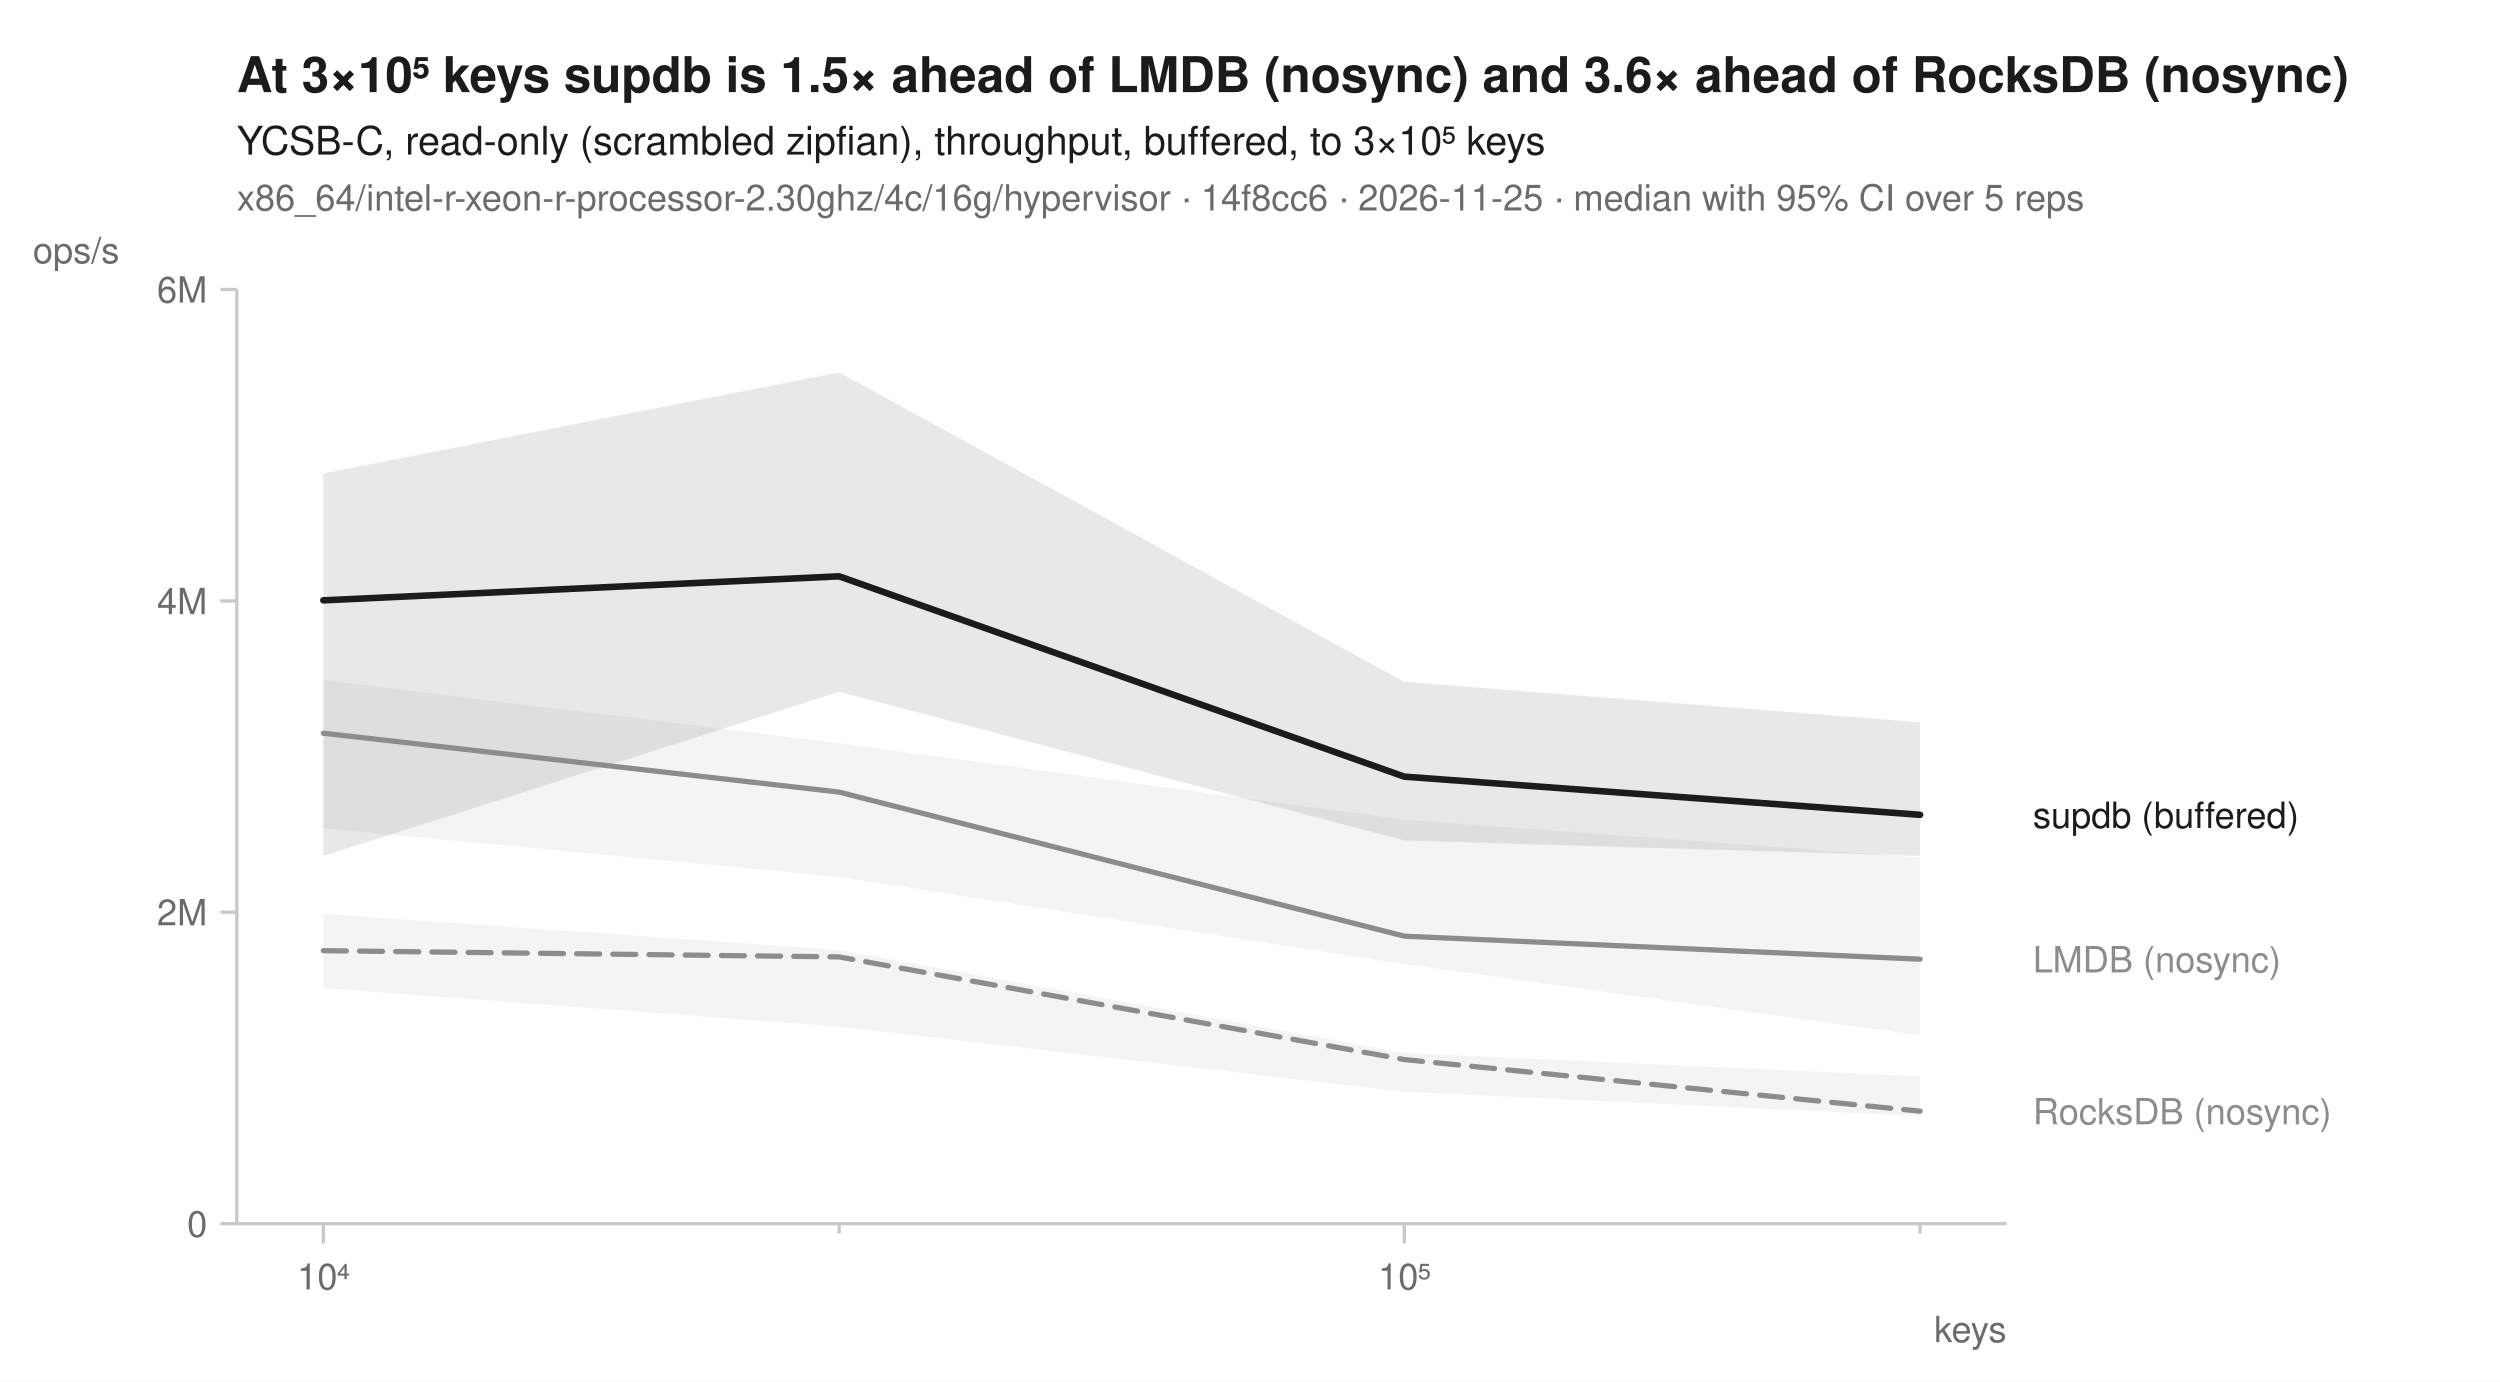
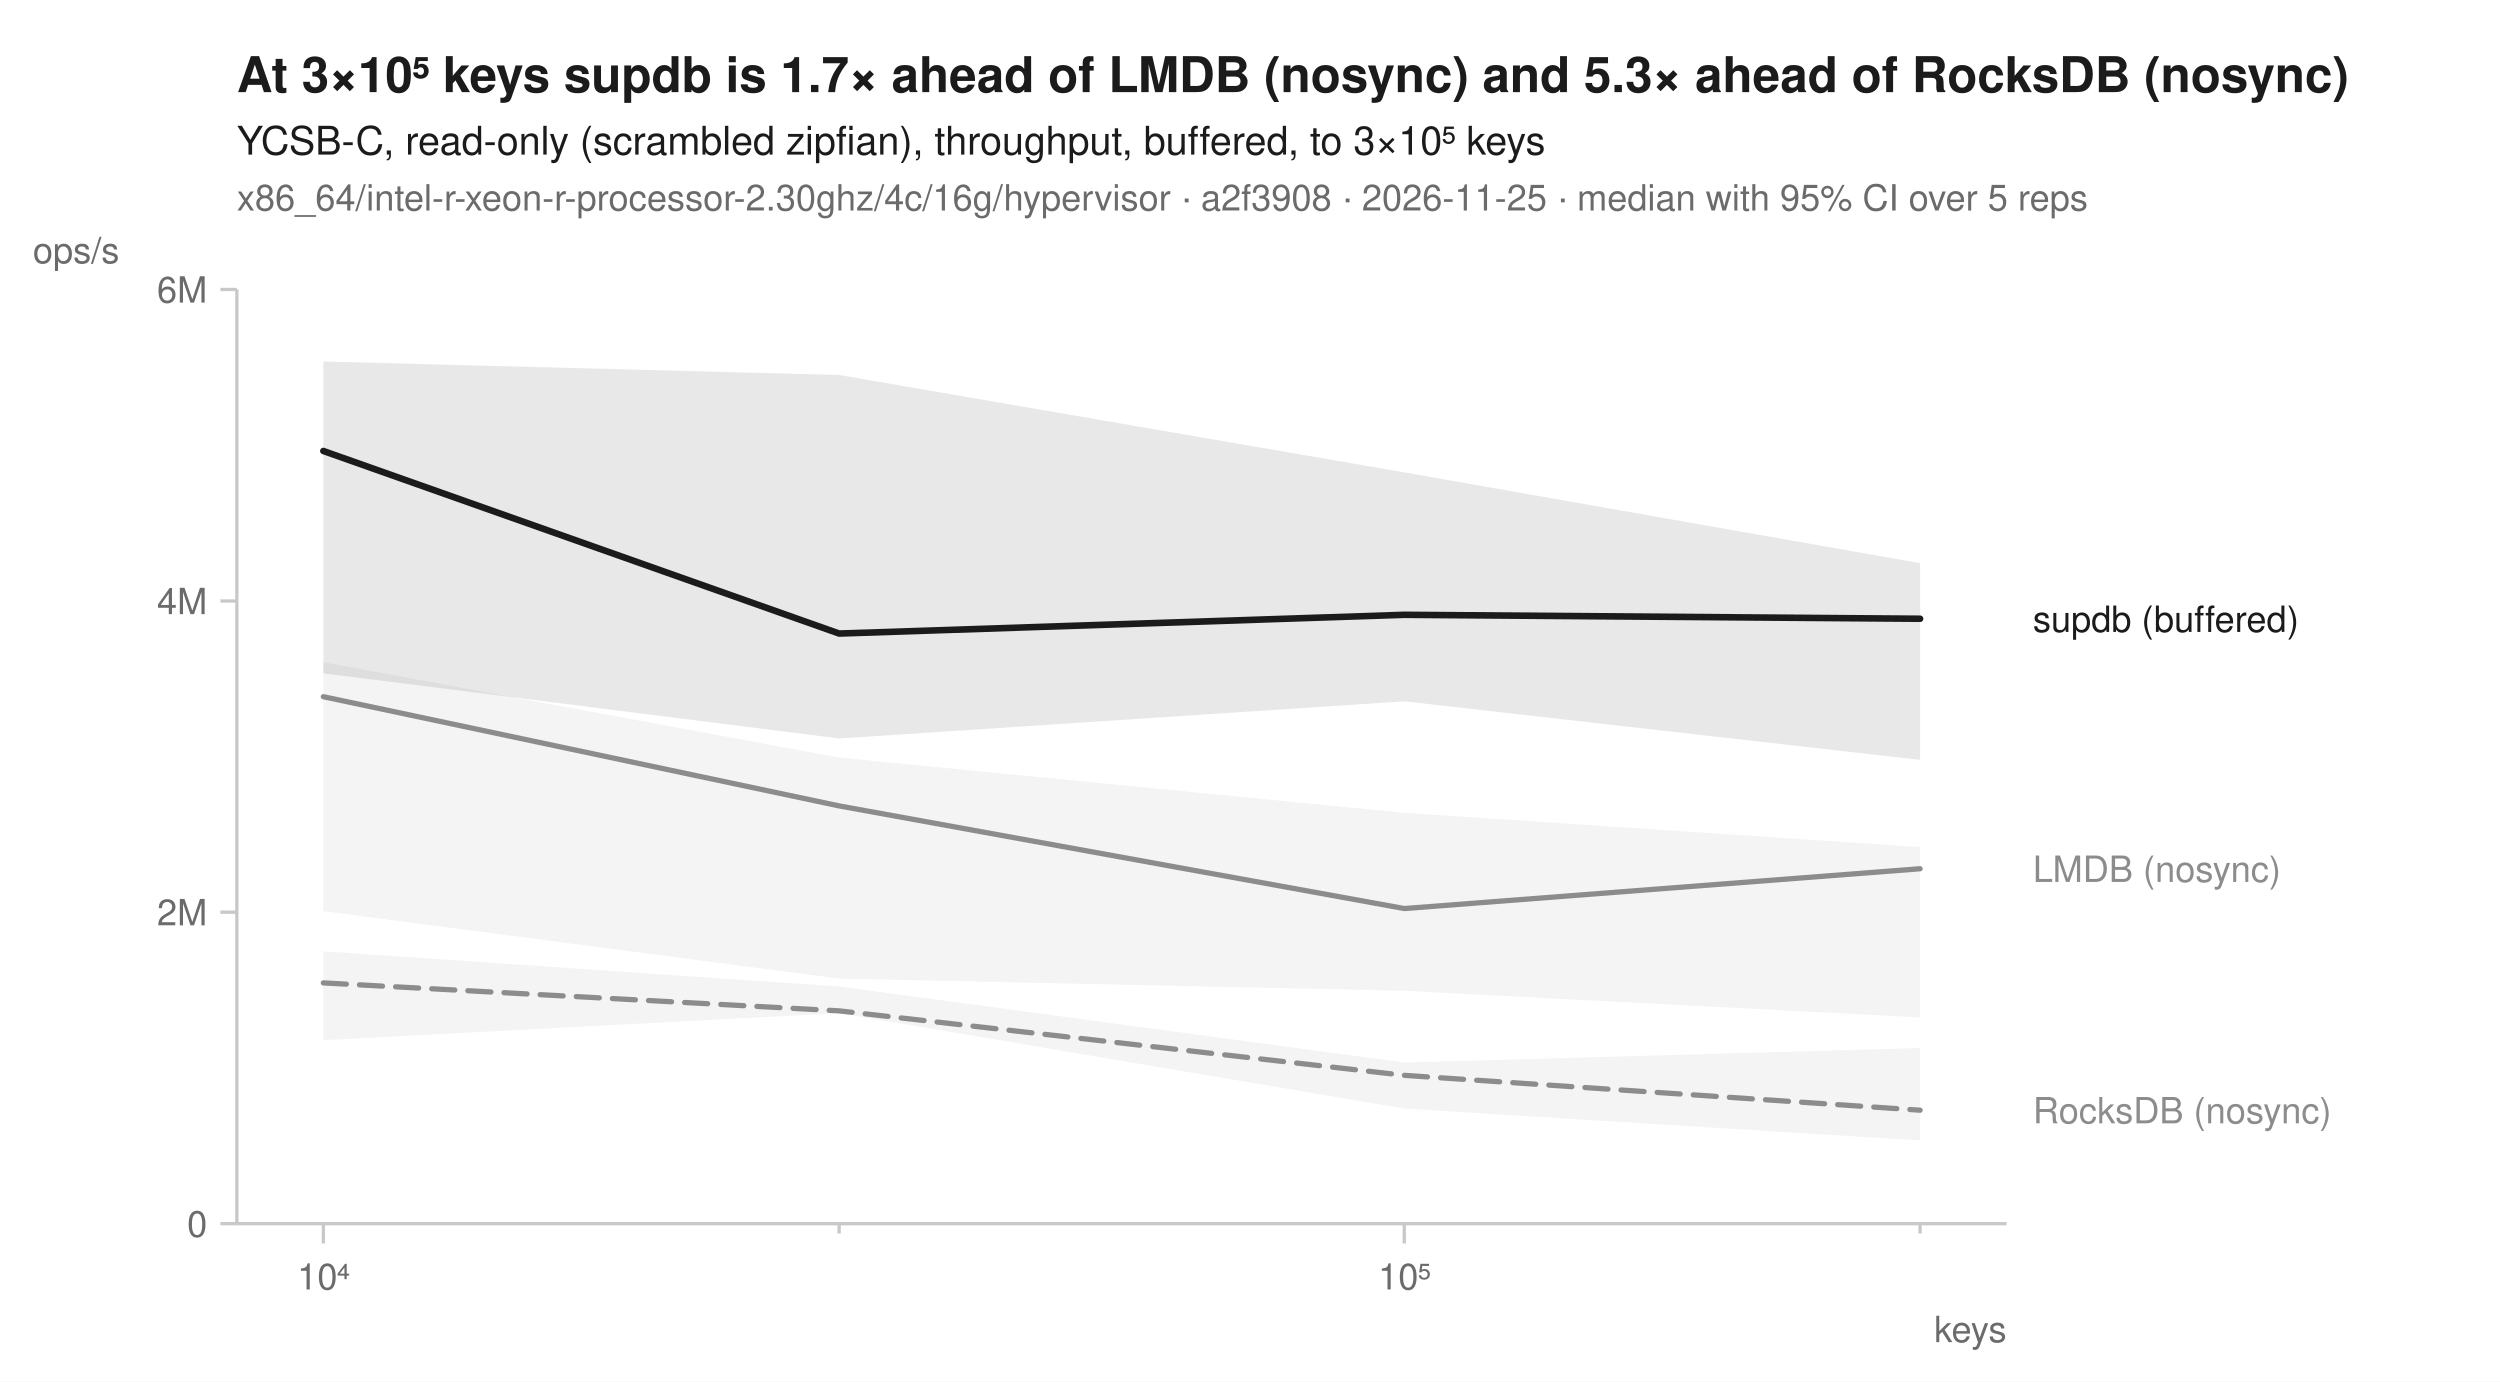
<svg xmlns="http://www.w3.org/2000/svg" width="760" height="420" viewBox="0 0 760 420" font-family="-apple-system, BlinkMacSystemFont, 'Segoe UI', Helvetica, Arial, sans-serif" fill="#1b1b1b">
  <rect width="760" height="420" fill="white" />
-   <text x="72" y="28" font-size="15" font-weight="600">At 3×10⁵ keys supdb is 1.5× ahead of LMDB (nosync) and 3.6× ahead of RocksDB (nosync)</text>
+   <text x="72" y="28" font-size="15" font-weight="600">At 3×10⁵ keys supdb is 1.7× ahead of LMDB (nosync) and 5.3× ahead of RocksDB (nosync)</text>
  <text x="72" y="47" font-size="12">YCSB-C, read-only (scrambled zipfian), throughput, buffered, to 3×10⁵ keys</text>
-   <text x="72" y="64" font-size="11" fill="#6b6b6b">x86_64/intel-r-xeon-r-processor-2.30ghz/4c/16g/hypervisor · 14f8cc6 · 2026-11-25 · median with 95% CI over 5 reps</text>
+   <text x="72" y="64" font-size="11" fill="#6b6b6b">x86_64/intel-r-xeon-r-processor-2.30ghz/4c/16g/hypervisor · a2f3908 · 2026-11-25 · median with 95% CI over 5 reps</text>
  <line x1="72" y1="372" x2="610" y2="372" stroke="#c8c8c8" stroke-width="1" />
  <line x1="72" y1="88" x2="72" y2="372" stroke="#c8c8c8" stroke-width="1" />
  <line x1="98.3" y1="372" x2="98.3" y2="378" stroke="#c8c8c8" stroke-width="1" />
  <text x="98.3" y="392" font-size="11" text-anchor="middle" fill="#6b6b6b">10⁴</text>
  <line x1="255.1" y1="372" x2="255.1" y2="375" stroke="#c8c8c8" stroke-width="1" />
  <line x1="426.9" y1="372" x2="426.9" y2="378" stroke="#c8c8c8" stroke-width="1" />
  <text x="426.9" y="392" font-size="11" text-anchor="middle" fill="#6b6b6b">10⁵</text>
  <line x1="583.7" y1="372" x2="583.7" y2="375" stroke="#c8c8c8" stroke-width="1" />
  <text x="610" y="408" font-size="11" text-anchor="end" fill="#6b6b6b">keys</text>
  <line x1="67" y1="372.0" x2="72" y2="372.0" stroke="#c8c8c8" stroke-width="1" />
  <text x="63" y="376.0" font-size="11" text-anchor="end" fill="#6b6b6b">0</text>
  <line x1="67" y1="277.3" x2="72" y2="277.3" stroke="#c8c8c8" stroke-width="1" />
  <text x="63" y="281.3" font-size="11" text-anchor="end" fill="#6b6b6b">2M</text>
  <line x1="67" y1="182.7" x2="72" y2="182.7" stroke="#c8c8c8" stroke-width="1" />
  <text x="63" y="186.7" font-size="11" text-anchor="end" fill="#6b6b6b">4M</text>
  <line x1="67" y1="88.0" x2="72" y2="88.0" stroke="#c8c8c8" stroke-width="1" />
  <text x="63" y="92.0" font-size="11" text-anchor="end" fill="#6b6b6b">6M</text>
  <text x="10" y="80" font-size="11" text-anchor="start" fill="#6b6b6b">ops/s</text>
-   <path d="M98.3,277.8 L255.1,288.8 L426.9,320.1 L583.7,327.2 L583.7,339.3 L426.9,331.9 L255.1,312.1 L98.3,300.4 Z" fill="#8c8c8c" fill-opacity="0.10" />
-   <path d="M98.3,206.8 L255.1,225.9 L426.9,249.2 L583.7,260.7 L583.7,314.8 L426.9,293.1 L255.1,266.6 L98.3,251.8 Z" fill="#8c8c8c" fill-opacity="0.10" />
-   <path d="M98.3,143.9 L255.1,113.2 L426.9,207.3 L583.7,219.6 L583.7,260.2 L426.9,255.5 L255.1,210.3 L98.3,260.2 Z" fill="#1b1b1b" fill-opacity="0.10" />
-   <path d="M98.3,289.0 L255.1,290.9 L426.9,322.1 L583.7,337.8 " fill="none" stroke="#8c8c8c" stroke-width="1.6" stroke-linejoin="round" stroke-linecap="round" stroke-dasharray="7,4" />
-   <path d="M98.3,222.9 L255.1,240.8 L426.9,284.6 L583.7,291.6 " fill="none" stroke="#8c8c8c" stroke-width="1.6" stroke-linejoin="round" stroke-linecap="round" />
-   <path d="M98.3,182.5 L255.1,175.2 L426.9,236.1 L583.7,247.7 " fill="none" stroke="#1b1b1b" stroke-width="2" stroke-linejoin="round" stroke-linecap="round" />
-   <text x="618.0" y="251.7" font-size="11" fill="#1b1b1b">supdb (buffered)</text>
-   <text x="618.0" y="295.6" font-size="11" fill="#8c8c8c">LMDB (nosync)</text>
-   <text x="618.0" y="341.8" font-size="11" fill="#8c8c8c">RocksDB (nosync)</text>
+   <path d="M98.3,289.2 L255.1,299.9 L426.9,323.0 L583.7,318.6 L583.7,346.7 L426.9,337.0 L255.1,308.0 L98.3,316.2 Z" fill="#8c8c8c" fill-opacity="0.10" />
+   <path d="M98.3,201.3 L255.1,230.3 L426.9,247.1 L583.7,257.5 L583.7,309.3 L426.9,301.2 L255.1,297.5 L98.3,277.0 Z" fill="#8c8c8c" fill-opacity="0.10" />
+   <path d="M98.3,109.9 L255.1,114.0 L426.9,143.6 L583.7,171.2 L583.7,231.0 L426.9,213.2 L255.1,224.5 L98.3,204.7 Z" fill="#1b1b1b" fill-opacity="0.10" />
+   <path d="M98.3,298.8 L255.1,307.3 L426.9,326.9 L583.7,337.5 " fill="none" stroke="#8c8c8c" stroke-width="1.6" stroke-linejoin="round" stroke-linecap="round" stroke-dasharray="7,4" />
+   <path d="M98.3,211.8 L255.1,245.0 L426.9,276.2 L583.7,264.1 " fill="none" stroke="#8c8c8c" stroke-width="1.6" stroke-linejoin="round" stroke-linecap="round" />
+   <path d="M98.3,137.1 L255.1,192.6 L426.9,186.9 L583.7,188.1 " fill="none" stroke="#1b1b1b" stroke-width="2" stroke-linejoin="round" stroke-linecap="round" />
+   <text x="618.0" y="192.1" font-size="11" fill="#1b1b1b">supdb (buffered)</text>
+   <text x="618.0" y="268.1" font-size="11" fill="#8c8c8c">LMDB (nosync)</text>
+   <text x="618.0" y="341.5" font-size="11" fill="#8c8c8c">RocksDB (nosync)</text>
</svg>
